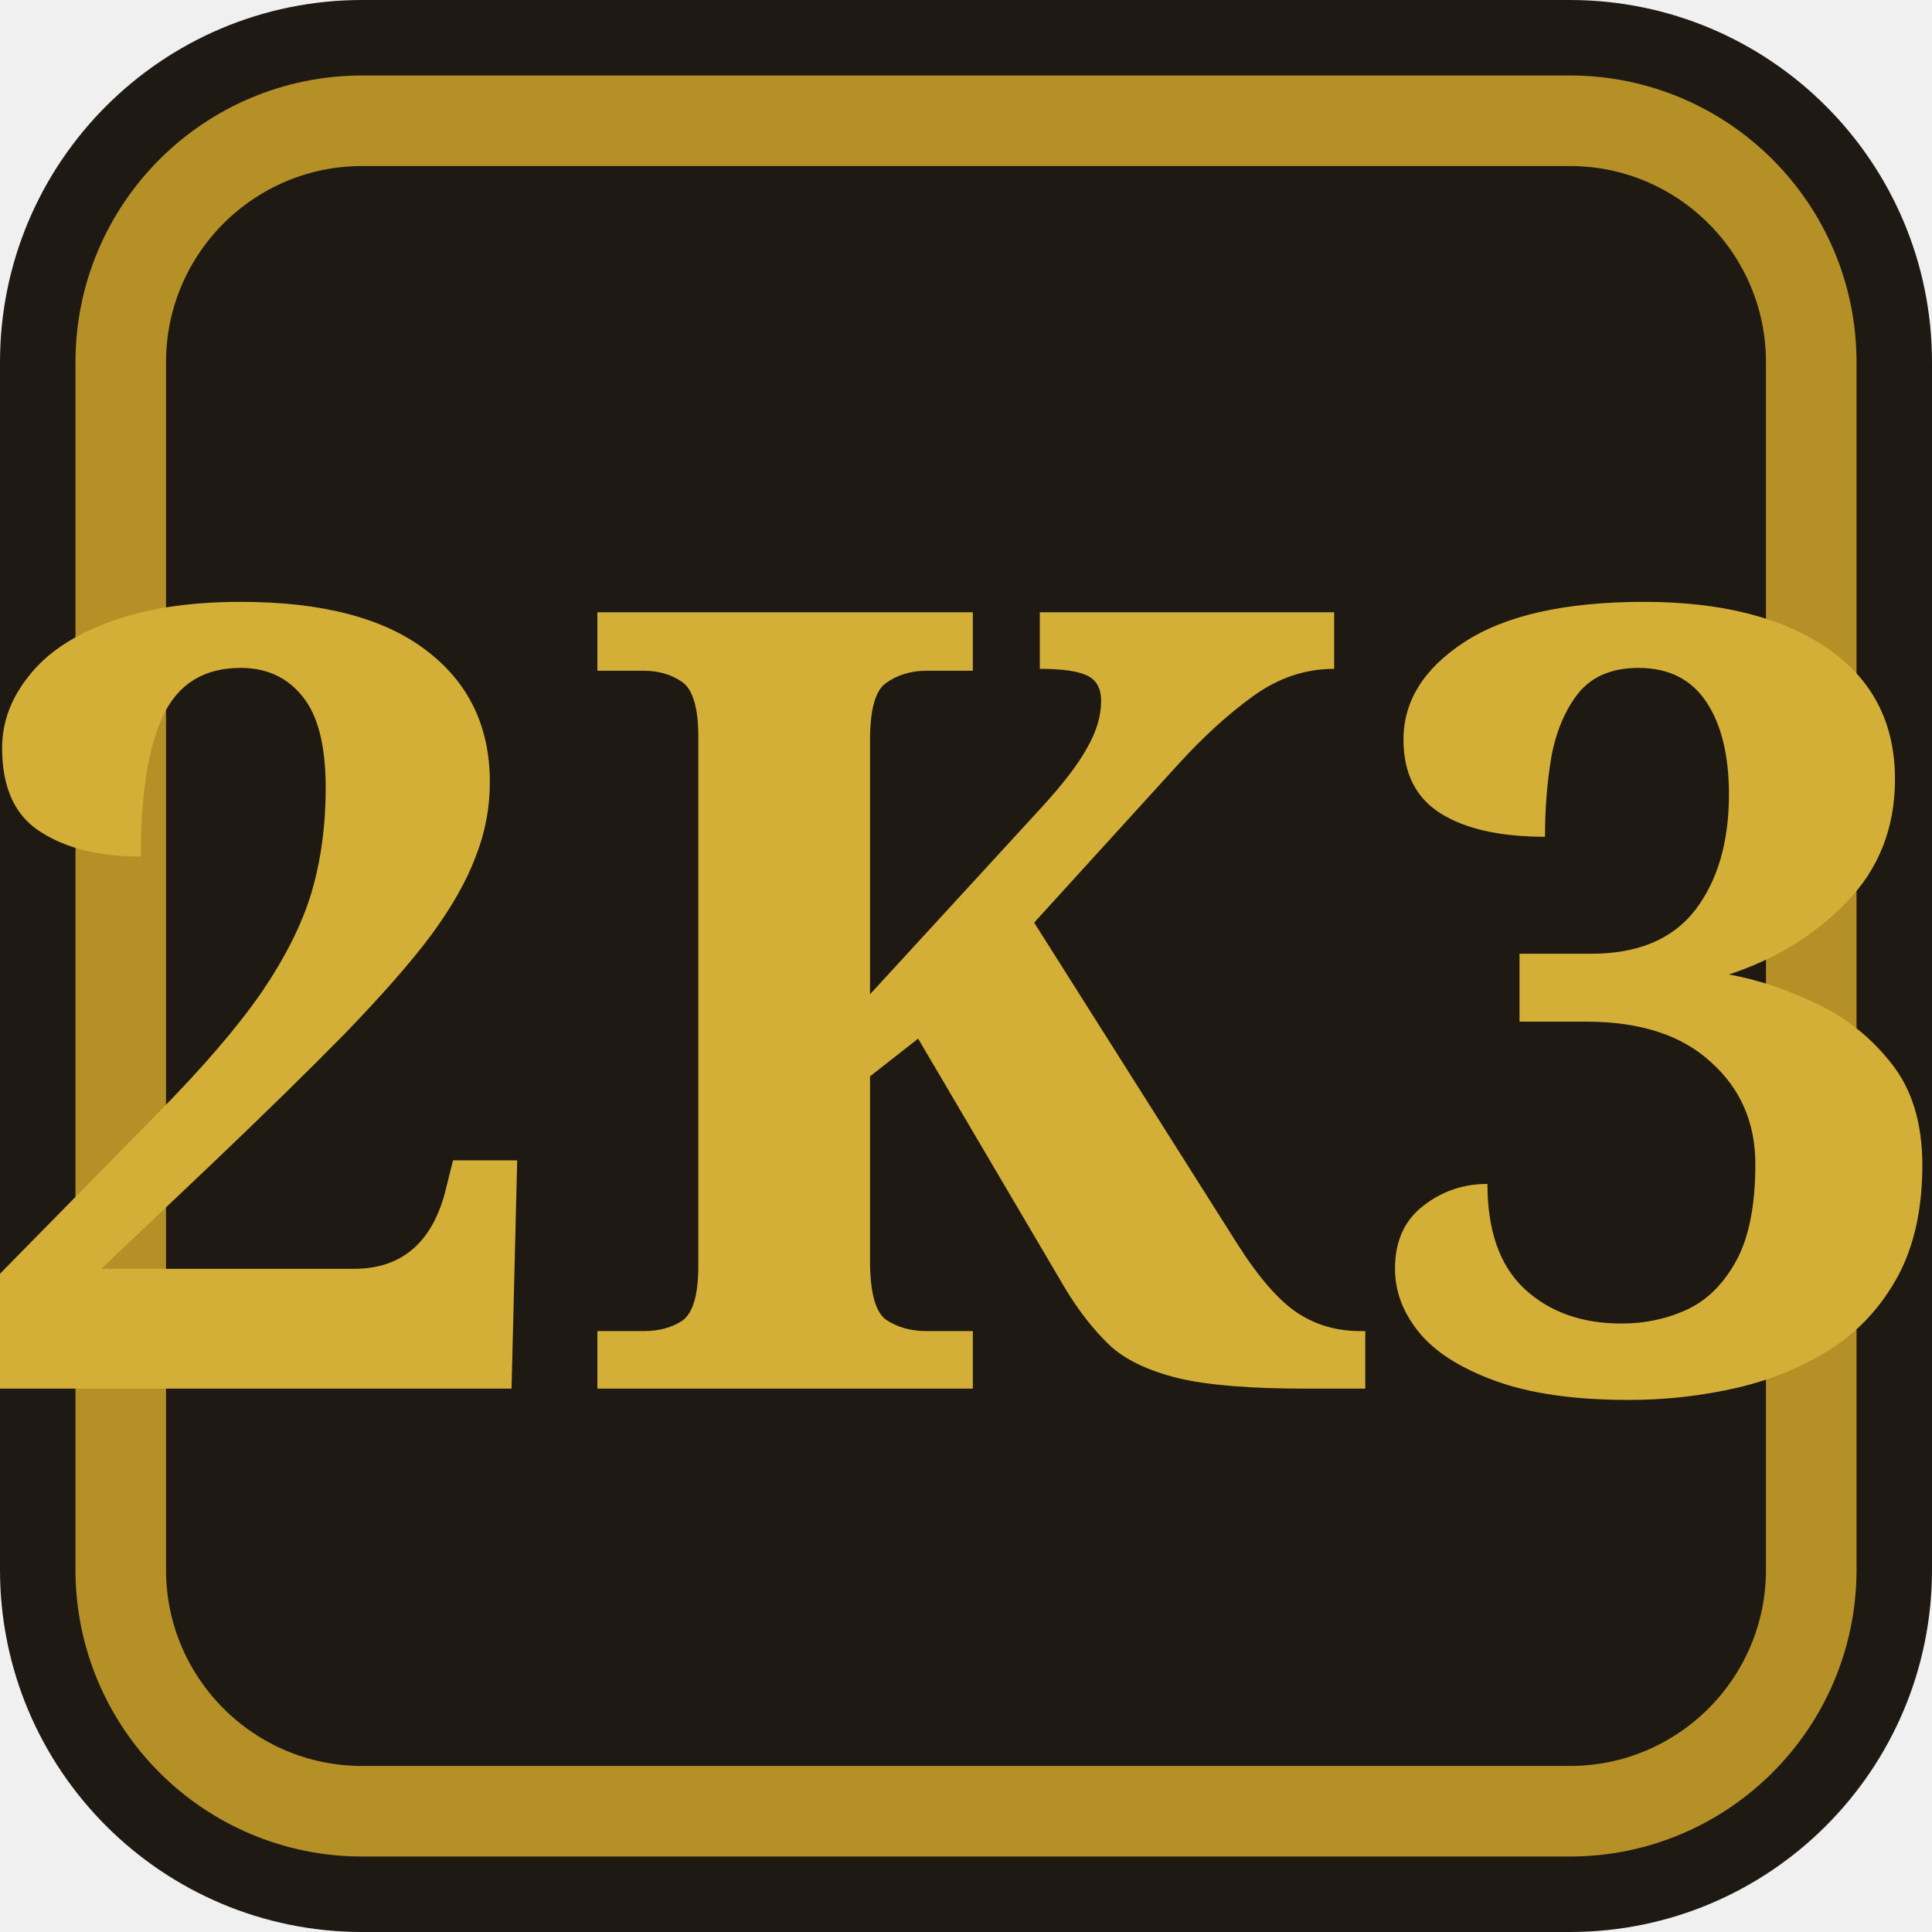
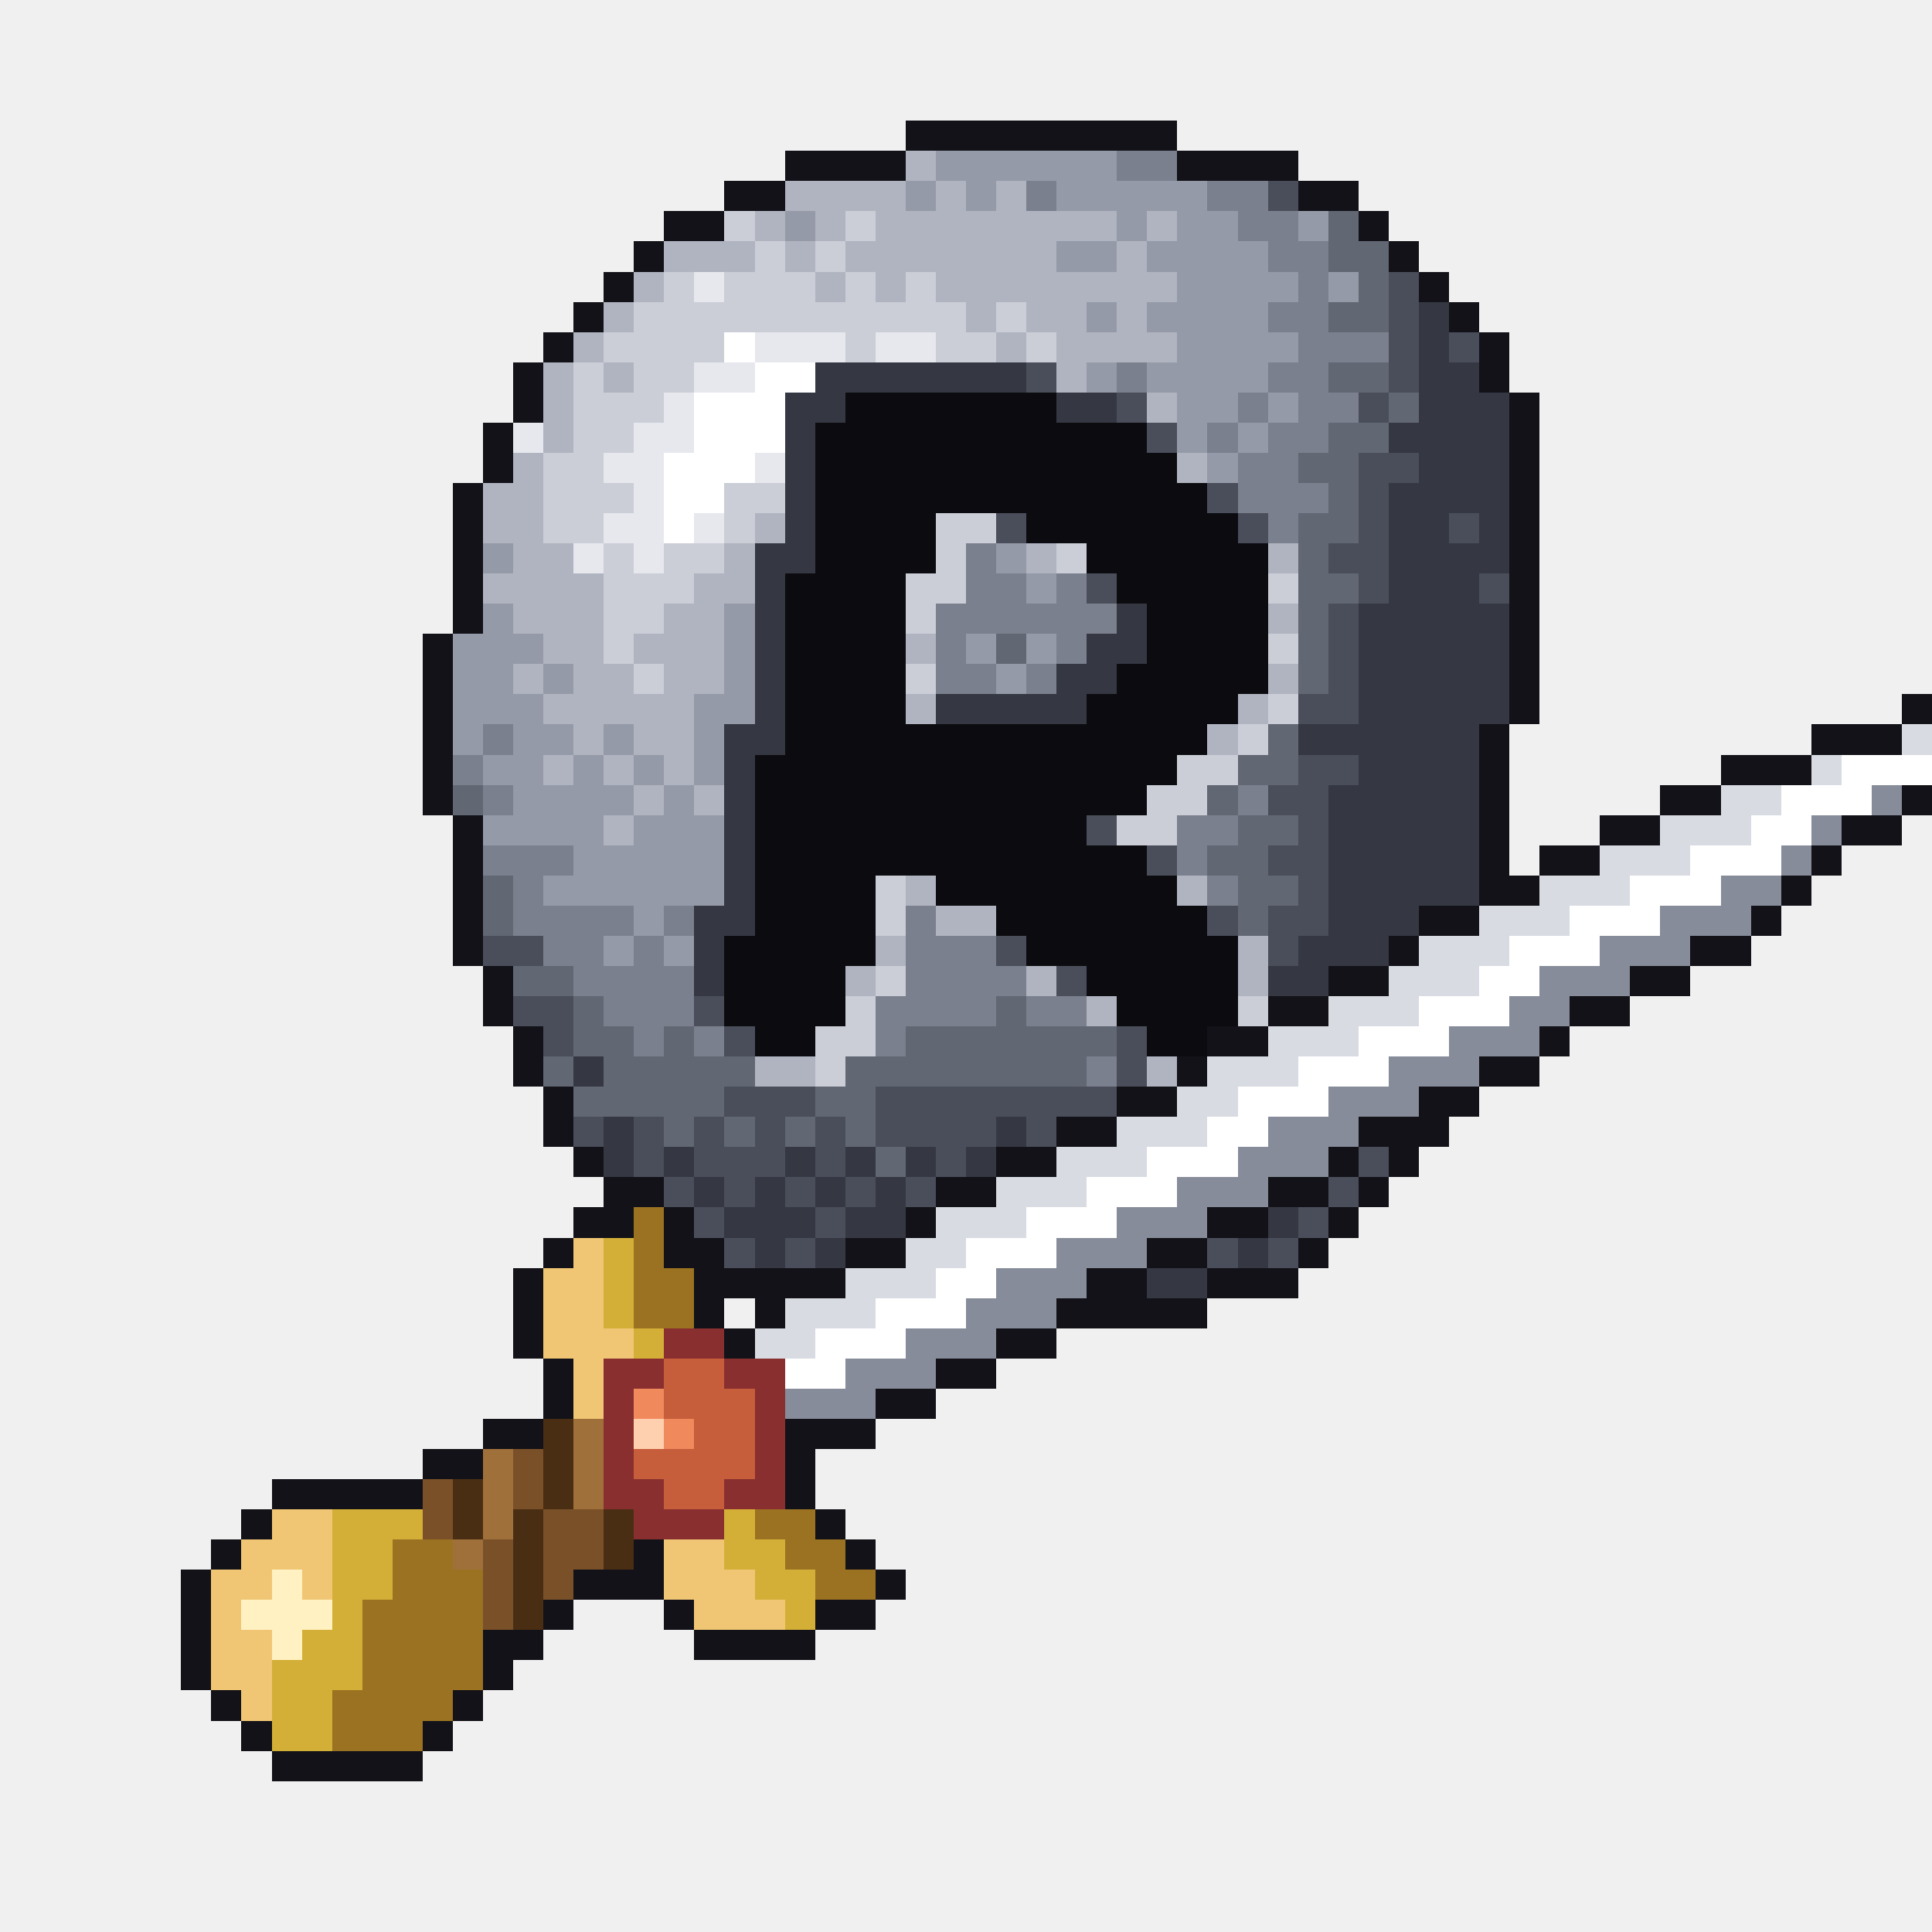
- <svg xmlns="http://www.w3.org/2000/svg" viewBox="0 0 32 32">
-   <rect width="32" height="32" rx="6" fill="#1e1913" />
-   <rect x="2" y="2" width="28" height="28" rx="4" fill="none" stroke="#b59026" stroke-width="1.5" />
-   <text x="16" y="23" font-family="Georgia, serif" font-weight="bold" font-size="18" fill="#d4af37" text-anchor="middle">2K3</text>
+ <svg xmlns="http://www.w3.org/2000/svg" version="1.1" width="64" height="64" shape-rendering="crispEdges">
+   <rect x="30" y="4" width="9" height="1" fill="#121218" />
+   <rect x="26" y="5" width="4" height="1" fill="#121218" />
+   <rect x="30" y="5" width="1" height="1" fill="#B0B4C0" />
+   <rect x="31" y="5" width="6" height="1" fill="#959AA8" />
+   <rect x="37" y="5" width="2" height="1" fill="#7B808E" />
+   <rect x="39" y="5" width="4" height="1" fill="#121218" />
+   <rect x="24" y="6" width="2" height="1" fill="#121218" />
+   <rect x="26" y="6" width="4" height="1" fill="#B0B4C0" />
+   <rect x="30" y="6" width="1" height="1" fill="#959AA8" />
+   <rect x="31" y="6" width="1" height="4" fill="#B0B4C0" />
+   <rect x="32" y="6" width="1" height="1" fill="#959AA8" />
+   <rect x="33" y="6" width="1" height="4" fill="#B0B4C0" />
+   <rect x="34" y="6" width="1" height="1" fill="#7B808E" />
+   <rect x="35" y="6" width="5" height="1" fill="#959AA8" />
+   <rect x="40" y="6" width="2" height="1" fill="#7B808E" />
+   <rect x="42" y="6" width="1" height="1" fill="#4A4E5B" />
+   <rect x="43" y="6" width="2" height="1" fill="#121218" />
+   <rect x="22" y="7" width="2" height="1" fill="#121218" />
+   <rect x="24" y="7" width="1" height="1" fill="#CBCED7" />
+   <rect x="25" y="7" width="1" height="1" fill="#B0B4C0" />
+   <rect x="26" y="7" width="1" height="1" fill="#959AA8" />
+   <rect x="27" y="7" width="1" height="1" fill="#B0B4C0" />
+   <rect x="28" y="7" width="1" height="1" fill="#CBCED7" />
+   <rect x="29" y="7" width="2" height="2" fill="#B0B4C0" />
+   <rect x="32" y="7" width="1" height="4" fill="#B0B4C0" />
+   <rect x="34" y="7" width="3" height="1" fill="#B0B4C0" />
+   <rect x="37" y="7" width="1" height="1" fill="#959AA8" />
+   <rect x="38" y="7" width="1" height="1" fill="#B0B4C0" />
+   <rect x="39" y="7" width="2" height="7" fill="#959AA8" />
+   <rect x="41" y="7" width="2" height="1" fill="#7B808E" />
+   <rect x="43" y="7" width="1" height="1" fill="#959AA8" />
+   <rect x="44" y="7" width="1" height="2" fill="#626774" />
+   <rect x="45" y="7" width="1" height="1" fill="#121218" />
+   <rect x="21" y="8" width="1" height="1" fill="#121218" />
+   <rect x="22" y="8" width="3" height="1" fill="#B0B4C0" />
+   <rect x="25" y="8" width="1" height="3" fill="#CBCED7" />
+   <rect x="26" y="8" width="1" height="1" fill="#B0B4C0" />
+   <rect x="27" y="8" width="1" height="1" fill="#CBCED7" />
+   <rect x="28" y="8" width="1" height="1" fill="#B0B4C0" />
+   <rect x="34" y="8" width="1" height="3" fill="#B0B4C0" />
+   <rect x="35" y="8" width="2" height="1" fill="#959AA8" />
+   <rect x="37" y="8" width="1" height="4" fill="#B0B4C0" />
+   <rect x="38" y="8" width="1" height="1" fill="#959AA8" />
+   <rect x="41" y="8" width="1" height="5" fill="#959AA8" />
+   <rect x="42" y="8" width="2" height="1" fill="#7B808E" />
+   <rect x="45" y="8" width="1" height="3" fill="#626774" />
+   <rect x="46" y="8" width="1" height="1" fill="#121218" />
+   <rect x="20" y="9" width="1" height="1" fill="#121218" />
+   <rect x="21" y="9" width="1" height="1" fill="#B0B4C0" />
+   <rect x="22" y="9" width="1" height="4" fill="#CBCED7" />
+   <rect x="23" y="9" width="1" height="1" fill="#E6E8EE" />
+   <rect x="24" y="9" width="1" height="2" fill="#CBCED7" />
+   <rect x="26" y="9" width="1" height="2" fill="#CBCED7" />
+   <rect x="27" y="9" width="1" height="1" fill="#B0B4C0" />
+   <rect x="28" y="9" width="1" height="3" fill="#CBCED7" />
+   <rect x="29" y="9" width="1" height="1" fill="#B0B4C0" />
+   <rect x="30" y="9" width="1" height="2" fill="#CBCED7" />
+   <rect x="35" y="9" width="2" height="1" fill="#B0B4C0" />
+   <rect x="38" y="9" width="1" height="1" fill="#B0B4C0" />
+   <rect x="42" y="9" width="1" height="1" fill="#959AA8" />
+   <rect x="43" y="9" width="1" height="6" fill="#7B808E" />
+   <rect x="44" y="9" width="1" height="1" fill="#959AA8" />
+   <rect x="46" y="9" width="1" height="4" fill="#4A4E5B" />
+   <rect x="47" y="9" width="1" height="1" fill="#121218" />
+   <rect x="19" y="10" width="1" height="1" fill="#121218" />
+   <rect x="20" y="10" width="1" height="1" fill="#B0B4C0" />
+   <rect x="21" y="10" width="1" height="4" fill="#CBCED7" />
+   <rect x="23" y="10" width="1" height="2" fill="#CBCED7" />
+   <rect x="27" y="10" width="1" height="1" fill="#CBCED7" />
+   <rect x="29" y="10" width="1" height="1" fill="#CBCED7" />
+   <rect x="31" y="10" width="1" height="2" fill="#CBCED7" />
+   <rect x="33" y="10" width="1" height="1" fill="#CBCED7" />
+   <rect x="35" y="10" width="1" height="3" fill="#B0B4C0" />
+   <rect x="36" y="10" width="1" height="1" fill="#959AA8" />
+   <rect x="38" y="10" width="1" height="1" fill="#959AA8" />
+   <rect x="42" y="10" width="1" height="1" fill="#7B808E" />
+   <rect x="44" y="10" width="1" height="1" fill="#626774" />
+   <rect x="47" y="10" width="1" height="20" fill="#353843" />
+   <rect x="48" y="10" width="1" height="1" fill="#121218" />
+   <rect x="18" y="11" width="1" height="1" fill="#121218" />
+   <rect x="19" y="11" width="1" height="1" fill="#B0B4C0" />
+   <rect x="20" y="11" width="1" height="1" fill="#CBCED7" />
+   <rect x="24" y="11" width="1" height="1" fill="#FFFFFF" />
+   <rect x="25" y="11" width="3" height="1" fill="#E6E8EE" />
+   <rect x="29" y="11" width="2" height="1" fill="#E6E8EE" />
+   <rect x="32" y="11" width="1" height="1" fill="#CBCED7" />
+   <rect x="33" y="11" width="1" height="1" fill="#B0B4C0" />
+   <rect x="34" y="11" width="1" height="1" fill="#CBCED7" />
+   <rect x="36" y="11" width="1" height="1" fill="#B0B4C0" />
+   <rect x="38" y="11" width="1" height="1" fill="#B0B4C0" />
+   <rect x="42" y="11" width="1" height="1" fill="#959AA8" />
+   <rect x="44" y="11" width="2" height="1" fill="#7B808E" />
+   <rect x="48" y="11" width="1" height="1" fill="#4A4E5B" />
+   <rect x="49" y="11" width="1" height="2" fill="#121218" />
+   <rect x="17" y="12" width="1" height="2" fill="#121218" />
+   <rect x="18" y="12" width="1" height="3" fill="#B0B4C0" />
+   <rect x="19" y="12" width="1" height="6" fill="#CBCED7" />
+   <rect x="20" y="12" width="1" height="1" fill="#B0B4C0" />
+   <rect x="23" y="12" width="2" height="1" fill="#E6E8EE" />
+   <rect x="25" y="12" width="2" height="1" fill="#FFFFFF" />
+   <rect x="27" y="12" width="7" height="1" fill="#353843" />
+   <rect x="34" y="12" width="1" height="1" fill="#4A4E5B" />
+   <rect x="36" y="12" width="1" height="1" fill="#959AA8" />
+   <rect x="37" y="12" width="1" height="1" fill="#7B808E" />
+   <rect x="38" y="12" width="1" height="1" fill="#959AA8" />
+   <rect x="42" y="12" width="1" height="1" fill="#7B808E" />
+   <rect x="44" y="12" width="2" height="1" fill="#626774" />
+   <rect x="48" y="12" width="1" height="5" fill="#353843" />
+   <rect x="20" y="13" width="1" height="2" fill="#CBCED7" />
+   <rect x="22" y="13" width="1" height="2" fill="#E6E8EE" />
+   <rect x="23" y="13" width="3" height="2" fill="#FFFFFF" />
+   <rect x="26" y="13" width="2" height="1" fill="#353843" />
+   <rect x="28" y="13" width="7" height="4" fill="#0C0C10" />
+   <rect x="35" y="13" width="2" height="1" fill="#353843" />
+   <rect x="37" y="13" width="1" height="1" fill="#4A4E5B" />
+   <rect x="38" y="13" width="1" height="1" fill="#B0B4C0" />
+   <rect x="41" y="13" width="1" height="1" fill="#7B808E" />
+   <rect x="42" y="13" width="1" height="1" fill="#959AA8" />
+   <rect x="44" y="13" width="1" height="1" fill="#7B808E" />
+   <rect x="45" y="13" width="1" height="1" fill="#4A4E5B" />
+   <rect x="46" y="13" width="1" height="1" fill="#626774" />
+   <rect x="49" y="13" width="1" height="6" fill="#353843" />
+   <rect x="50" y="13" width="1" height="11" fill="#121218" />
+   <rect x="16" y="14" width="1" height="2" fill="#121218" />
+   <rect x="17" y="14" width="1" height="1" fill="#E6E8EE" />
+   <rect x="21" y="14" width="1" height="5" fill="#E6E8EE" />
+   <rect x="26" y="14" width="1" height="5" fill="#353843" />
+   <rect x="27" y="14" width="1" height="20" fill="#0C0C10" />
+   <rect x="35" y="14" width="3" height="4" fill="#0C0C10" />
+   <rect x="38" y="14" width="1" height="1" fill="#4A4E5B" />
+   <rect x="39" y="14" width="1" height="1" fill="#959AA8" />
+   <rect x="40" y="14" width="1" height="1" fill="#7B808E" />
+   <rect x="41" y="14" width="1" height="1" fill="#959AA8" />
+   <rect x="42" y="14" width="1" height="4" fill="#7B808E" />
+   <rect x="44" y="14" width="2" height="1" fill="#626774" />
+   <rect x="46" y="14" width="1" height="1" fill="#353843" />
+   <rect x="17" y="15" width="1" height="6" fill="#B0B4C0" />
+   <rect x="18" y="15" width="1" height="3" fill="#CBCED7" />
+   <rect x="20" y="15" width="1" height="1" fill="#E6E8EE" />
+   <rect x="22" y="15" width="3" height="1" fill="#FFFFFF" />
+   <rect x="25" y="15" width="1" height="1" fill="#E6E8EE" />
+   <rect x="38" y="15" width="1" height="11" fill="#0C0C10" />
+   <rect x="39" y="15" width="1" height="1" fill="#B0B4C0" />
+   <rect x="40" y="15" width="1" height="1" fill="#959AA8" />
+   <rect x="41" y="15" width="1" height="2" fill="#7B808E" />
+   <rect x="43" y="15" width="2" height="1" fill="#626774" />
+   <rect x="45" y="15" width="2" height="1" fill="#4A4E5B" />
+   <rect x="15" y="16" width="1" height="5" fill="#121218" />
+   <rect x="16" y="16" width="1" height="2" fill="#B0B4C0" />
+   <rect x="20" y="16" width="1" height="1" fill="#CBCED7" />
+   <rect x="22" y="16" width="2" height="1" fill="#FFFFFF" />
+   <rect x="24" y="16" width="2" height="1" fill="#CBCED7" />
+   <rect x="39" y="16" width="1" height="9" fill="#0C0C10" />
+   <rect x="40" y="16" width="1" height="1" fill="#4A4E5B" />
+   <rect x="43" y="16" width="1" height="1" fill="#7B808E" />
+   <rect x="44" y="16" width="1" height="2" fill="#626774" />
+   <rect x="45" y="16" width="1" height="4" fill="#4A4E5B" />
+   <rect x="46" y="16" width="1" height="15" fill="#353843" />
+   <rect x="20" y="17" width="1" height="1" fill="#E6E8EE" />
+   <rect x="22" y="17" width="1" height="1" fill="#FFFFFF" />
+   <rect x="23" y="17" width="1" height="1" fill="#E6E8EE" />
+   <rect x="24" y="17" width="1" height="1" fill="#CBCED7" />
+   <rect x="25" y="17" width="1" height="1" fill="#B0B4C0" />
+   <rect x="28" y="17" width="3" height="2" fill="#0C0C10" />
+   <rect x="31" y="17" width="2" height="1" fill="#CBCED7" />
+   <rect x="33" y="17" width="1" height="1" fill="#4A4E5B" />
+   <rect x="34" y="17" width="1" height="1" fill="#0C0C10" />
+   <rect x="40" y="17" width="1" height="7" fill="#0C0C10" />
+   <rect x="41" y="17" width="1" height="1" fill="#4A4E5B" />
+   <rect x="43" y="17" width="1" height="6" fill="#626774" />
+   <rect x="48" y="17" width="1" height="1" fill="#4A4E5B" />
+   <rect x="16" y="18" width="1" height="1" fill="#959AA8" />
+   <rect x="18" y="18" width="1" height="4" fill="#B0B4C0" />
+   <rect x="19" y="18" width="1" height="1" fill="#E6E8EE" />
+   <rect x="20" y="18" width="1" height="4" fill="#CBCED7" />
+   <rect x="22" y="18" width="2" height="1" fill="#CBCED7" />
+   <rect x="24" y="18" width="1" height="2" fill="#B0B4C0" />
+   <rect x="25" y="18" width="1" height="7" fill="#353843" />
+   <rect x="31" y="18" width="1" height="2" fill="#CBCED7" />
+   <rect x="32" y="18" width="1" height="3" fill="#7B808E" />
+   <rect x="33" y="18" width="1" height="1" fill="#959AA8" />
+   <rect x="34" y="18" width="1" height="1" fill="#B0B4C0" />
+   <rect x="35" y="18" width="1" height="1" fill="#CBCED7" />
+   <rect x="36" y="18" width="2" height="1" fill="#0C0C10" />
+   <rect x="41" y="18" width="1" height="5" fill="#0C0C10" />
+   <rect x="42" y="18" width="1" height="1" fill="#B0B4C0" />
+   <rect x="44" y="18" width="1" height="1" fill="#4A4E5B" />
+   <rect x="48" y="18" width="1" height="12" fill="#353843" />
+   <rect x="16" y="19" width="1" height="1" fill="#B0B4C0" />
+   <rect x="19" y="19" width="1" height="6" fill="#B0B4C0" />
+   <rect x="21" y="19" width="2" height="1" fill="#CBCED7" />
+   <rect x="23" y="19" width="1" height="4" fill="#B0B4C0" />
+   <rect x="26" y="19" width="1" height="16" fill="#0C0C10" />
+   <rect x="28" y="19" width="2" height="10" fill="#0C0C10" />
+   <rect x="30" y="19" width="1" height="2" fill="#CBCED7" />
+   <rect x="33" y="19" width="1" height="2" fill="#7B808E" />
+   <rect x="34" y="19" width="1" height="1" fill="#959AA8" />
+   <rect x="35" y="19" width="1" height="3" fill="#7B808E" />
+   <rect x="36" y="19" width="1" height="1" fill="#4A4E5B" />
+   <rect x="37" y="19" width="1" height="1" fill="#0C0C10" />
+   <rect x="42" y="19" width="1" height="1" fill="#CBCED7" />
+   <rect x="44" y="19" width="1" height="1" fill="#626774" />
+   <rect x="49" y="19" width="1" height="1" fill="#4A4E5B" />
+   <rect x="16" y="20" width="1" height="4" fill="#959AA8" />
+   <rect x="21" y="20" width="1" height="1" fill="#CBCED7" />
+   <rect x="22" y="20" width="1" height="6" fill="#B0B4C0" />
+   <rect x="24" y="20" width="1" height="4" fill="#959AA8" />
+   <rect x="31" y="20" width="1" height="3" fill="#7B808E" />
+   <rect x="34" y="20" width="1" height="1" fill="#7B808E" />
+   <rect x="36" y="20" width="1" height="1" fill="#7B808E" />
+   <rect x="37" y="20" width="1" height="2" fill="#353843" />
+   <rect x="42" y="20" width="1" height="1" fill="#B0B4C0" />
+   <rect x="44" y="20" width="1" height="4" fill="#4A4E5B" />
+   <rect x="45" y="20" width="1" height="12" fill="#353843" />
+   <rect x="49" y="20" width="1" height="4" fill="#353843" />
+   <rect x="14" y="21" width="1" height="6" fill="#121218" />
+   <rect x="15" y="21" width="1" height="4" fill="#959AA8" />
+   <rect x="17" y="21" width="1" height="1" fill="#959AA8" />
+   <rect x="21" y="21" width="1" height="1" fill="#B0B4C0" />
+   <rect x="30" y="21" width="1" height="1" fill="#B0B4C0" />
+   <rect x="32" y="21" width="1" height="1" fill="#959AA8" />
+   <rect x="33" y="21" width="1" height="1" fill="#626774" />
+   <rect x="34" y="21" width="1" height="1" fill="#959AA8" />
+   <rect x="36" y="21" width="1" height="2" fill="#353843" />
+   <rect x="42" y="21" width="1" height="1" fill="#CBCED7" />
+   <rect x="17" y="22" width="1" height="1" fill="#B0B4C0" />
+   <rect x="18" y="22" width="1" height="1" fill="#959AA8" />
+   <rect x="20" y="22" width="1" height="2" fill="#B0B4C0" />
+   <rect x="21" y="22" width="1" height="1" fill="#CBCED7" />
+   <rect x="30" y="22" width="1" height="1" fill="#CBCED7" />
+   <rect x="32" y="22" width="1" height="1" fill="#7B808E" />
+   <rect x="33" y="22" width="1" height="1" fill="#959AA8" />
+   <rect x="34" y="22" width="1" height="1" fill="#7B808E" />
+   <rect x="35" y="22" width="1" height="2" fill="#353843" />
+   <rect x="37" y="22" width="1" height="5" fill="#0C0C10" />
+   <rect x="42" y="22" width="1" height="1" fill="#B0B4C0" />
+   <rect x="17" y="23" width="1" height="5" fill="#959AA8" />
+   <rect x="18" y="23" width="1" height="1" fill="#B0B4C0" />
+   <rect x="21" y="23" width="1" height="2" fill="#B0B4C0" />
+   <rect x="23" y="23" width="1" height="3" fill="#959AA8" />
+   <rect x="30" y="23" width="1" height="1" fill="#B0B4C0" />
+   <rect x="31" y="23" width="4" height="1" fill="#353843" />
+   <rect x="36" y="23" width="1" height="4" fill="#0C0C10" />
+   <rect x="41" y="23" width="1" height="1" fill="#B0B4C0" />
+   <rect x="42" y="23" width="1" height="1" fill="#CBCED7" />
+   <rect x="43" y="23" width="1" height="1" fill="#4A4E5B" />
+   <rect x="63" y="23" width="1" height="1" fill="#121218" />
+   <rect x="16" y="24" width="1" height="1" fill="#7B808E" />
+   <rect x="18" y="24" width="1" height="1" fill="#959AA8" />
+   <rect x="20" y="24" width="1" height="1" fill="#959AA8" />
+   <rect x="24" y="24" width="1" height="7" fill="#353843" />
+   <rect x="30" y="24" width="6" height="5" fill="#0C0C10" />
+   <rect x="40" y="24" width="1" height="1" fill="#B0B4C0" />
+   <rect x="41" y="24" width="1" height="1" fill="#CBCED7" />
+   <rect x="42" y="24" width="1" height="2" fill="#626774" />
+   <rect x="43" y="24" width="2" height="1" fill="#353843" />
+   <rect x="49" y="24" width="1" height="6" fill="#121218" />
+   <rect x="60" y="24" width="3" height="1" fill="#121218" />
+   <rect x="63" y="24" width="1" height="1" fill="#D8DBE2" />
+   <rect x="15" y="25" width="1" height="1" fill="#7B808E" />
+   <rect x="16" y="25" width="1" height="1" fill="#959AA8" />
+   <rect x="18" y="25" width="1" height="1" fill="#B0B4C0" />
+   <rect x="19" y="25" width="1" height="5" fill="#959AA8" />
+   <rect x="20" y="25" width="1" height="1" fill="#B0B4C0" />
+   <rect x="21" y="25" width="1" height="1" fill="#959AA8" />
+   <rect x="25" y="25" width="1" height="10" fill="#0C0C10" />
+   <rect x="39" y="25" width="2" height="1" fill="#CBCED7" />
+   <rect x="41" y="25" width="1" height="1" fill="#626774" />
+   <rect x="43" y="25" width="2" height="1" fill="#4A4E5B" />
+   <rect x="57" y="25" width="3" height="1" fill="#121218" />
+   <rect x="60" y="25" width="1" height="1" fill="#D8DBE2" />
+   <rect x="61" y="25" width="3" height="1" fill="#FFFFFF" />
+   <rect x="15" y="26" width="1" height="1" fill="#626774" />
+   <rect x="16" y="26" width="1" height="1" fill="#7B808E" />
+   <rect x="18" y="26" width="1" height="2" fill="#959AA8" />
+   <rect x="20" y="26" width="1" height="1" fill="#959AA8" />
+   <rect x="21" y="26" width="1" height="1" fill="#B0B4C0" />
+   <rect x="22" y="26" width="1" height="4" fill="#959AA8" />
+   <rect x="23" y="26" width="1" height="1" fill="#B0B4C0" />
+   <rect x="38" y="26" width="2" height="1" fill="#CBCED7" />
+   <rect x="40" y="26" width="1" height="1" fill="#626774" />
+   <rect x="41" y="26" width="1" height="1" fill="#7B808E" />
+   <rect x="42" y="26" width="2" height="1" fill="#4A4E5B" />
+   <rect x="44" y="26" width="1" height="6" fill="#353843" />
+   <rect x="55" y="26" width="2" height="1" fill="#121218" />
+   <rect x="57" y="26" width="2" height="1" fill="#D8DBE2" />
+   <rect x="59" y="26" width="3" height="1" fill="#FFFFFF" />
+   <rect x="62" y="26" width="1" height="1" fill="#878C9A" />
+   <rect x="63" y="26" width="1" height="1" fill="#121218" />
+   <rect x="15" y="27" width="1" height="5" fill="#121218" />
+   <rect x="16" y="27" width="1" height="1" fill="#959AA8" />
+   <rect x="20" y="27" width="1" height="1" fill="#B0B4C0" />
+   <rect x="21" y="27" width="1" height="4" fill="#959AA8" />
+   <rect x="23" y="27" width="1" height="3" fill="#959AA8" />
+   <rect x="36" y="27" width="1" height="1" fill="#4A4E5B" />
+   <rect x="37" y="27" width="2" height="1" fill="#CBCED7" />
+   <rect x="39" y="27" width="2" height="1" fill="#7B808E" />
+   <rect x="41" y="27" width="2" height="1" fill="#626774" />
+   <rect x="43" y="27" width="1" height="4" fill="#4A4E5B" />
+   <rect x="53" y="27" width="2" height="1" fill="#121218" />
+   <rect x="55" y="27" width="3" height="1" fill="#D8DBE2" />
+   <rect x="58" y="27" width="2" height="1" fill="#FFFFFF" />
+   <rect x="60" y="27" width="1" height="1" fill="#878C9A" />
+   <rect x="61" y="27" width="2" height="1" fill="#121218" />
+   <rect x="16" y="28" width="3" height="1" fill="#7B808E" />
+   <rect x="20" y="28" width="1" height="2" fill="#959AA8" />
+   <rect x="36" y="28" width="2" height="5" fill="#0C0C10" />
+   <rect x="38" y="28" width="1" height="1" fill="#4A4E5B" />
+   <rect x="39" y="28" width="1" height="1" fill="#7B808E" />
+   <rect x="40" y="28" width="2" height="1" fill="#626774" />
+   <rect x="42" y="28" width="1" height="1" fill="#4A4E5B" />
+   <rect x="51" y="28" width="2" height="1" fill="#121218" />
+   <rect x="53" y="28" width="3" height="1" fill="#D8DBE2" />
+   <rect x="56" y="28" width="3" height="1" fill="#FFFFFF" />
+   <rect x="59" y="28" width="1" height="1" fill="#878C9A" />
+   <rect x="60" y="28" width="1" height="1" fill="#121218" />
+   <rect x="16" y="29" width="1" height="2" fill="#626774" />
+   <rect x="17" y="29" width="1" height="2" fill="#7B808E" />
+   <rect x="18" y="29" width="1" height="1" fill="#959AA8" />
+   <rect x="28" y="29" width="1" height="3" fill="#0C0C10" />
+   <rect x="29" y="29" width="1" height="2" fill="#CBCED7" />
+   <rect x="30" y="29" width="1" height="1" fill="#B0B4C0" />
+   <rect x="31" y="29" width="5" height="1" fill="#0C0C10" />
+   <rect x="38" y="29" width="1" height="6" fill="#0C0C10" />
+   <rect x="39" y="29" width="1" height="1" fill="#B0B4C0" />
+   <rect x="40" y="29" width="1" height="1" fill="#7B808E" />
+   <rect x="41" y="29" width="2" height="1" fill="#626774" />
+   <rect x="50" y="29" width="1" height="1" fill="#121218" />
+   <rect x="51" y="29" width="3" height="1" fill="#D8DBE2" />
+   <rect x="54" y="29" width="3" height="1" fill="#FFFFFF" />
+   <rect x="57" y="29" width="2" height="1" fill="#878C9A" />
+   <rect x="59" y="29" width="1" height="1" fill="#121218" />
+   <rect x="18" y="30" width="3" height="1" fill="#7B808E" />
+   <rect x="22" y="30" width="1" height="1" fill="#7B808E" />
+   <rect x="23" y="30" width="1" height="3" fill="#353843" />
+   <rect x="30" y="30" width="1" height="4" fill="#7B808E" />
+   <rect x="31" y="30" width="2" height="1" fill="#B0B4C0" />
+   <rect x="33" y="30" width="3" height="1" fill="#0C0C10" />
+   <rect x="39" y="30" width="1" height="5" fill="#0C0C10" />
+   <rect x="40" y="30" width="1" height="1" fill="#4A4E5B" />
+   <rect x="41" y="30" width="1" height="1" fill="#626774" />
+   <rect x="42" y="30" width="1" height="2" fill="#4A4E5B" />
+   <rect x="47" y="30" width="2" height="1" fill="#121218" />
+   <rect x="49" y="30" width="3" height="1" fill="#D8DBE2" />
+   <rect x="52" y="30" width="3" height="1" fill="#FFFFFF" />
+   <rect x="55" y="30" width="3" height="1" fill="#878C9A" />
+   <rect x="58" y="30" width="1" height="1" fill="#121218" />
+   <rect x="16" y="31" width="2" height="1" fill="#4A4E5B" />
+   <rect x="18" y="31" width="2" height="1" fill="#7B808E" />
+   <rect x="20" y="31" width="1" height="1" fill="#959AA8" />
+   <rect x="21" y="31" width="1" height="4" fill="#7B808E" />
+   <rect x="22" y="31" width="1" height="1" fill="#959AA8" />
+   <rect x="24" y="31" width="1" height="3" fill="#0C0C10" />
+   <rect x="29" y="31" width="1" height="1" fill="#B0B4C0" />
+   <rect x="31" y="31" width="2" height="3" fill="#7B808E" />
+   <rect x="33" y="31" width="1" height="1" fill="#4A4E5B" />
+   <rect x="34" y="31" width="2" height="1" fill="#0C0C10" />
+   <rect x="40" y="31" width="1" height="3" fill="#0C0C10" />
+   <rect x="41" y="31" width="1" height="2" fill="#B0B4C0" />
+   <rect x="43" y="31" width="1" height="2" fill="#353843" />
+   <rect x="46" y="31" width="1" height="1" fill="#121218" />
+   <rect x="47" y="31" width="3" height="1" fill="#D8DBE2" />
+   <rect x="50" y="31" width="3" height="1" fill="#FFFFFF" />
+   <rect x="53" y="31" width="3" height="1" fill="#878C9A" />
+   <rect x="56" y="31" width="2" height="1" fill="#121218" />
+   <rect x="16" y="32" width="1" height="2" fill="#121218" />
+   <rect x="17" y="32" width="2" height="1" fill="#626774" />
+   <rect x="19" y="32" width="2" height="1" fill="#7B808E" />
+   <rect x="22" y="32" width="1" height="2" fill="#7B808E" />
+   <rect x="28" y="32" width="1" height="1" fill="#B0B4C0" />
+   <rect x="29" y="32" width="1" height="1" fill="#CBCED7" />
+   <rect x="33" y="32" width="1" height="1" fill="#7B808E" />
+   <rect x="34" y="32" width="1" height="1" fill="#B0B4C0" />
+   <rect x="35" y="32" width="1" height="1" fill="#4A4E5B" />
+   <rect x="42" y="32" width="1" height="1" fill="#353843" />
+   <rect x="44" y="32" width="2" height="1" fill="#121218" />
+   <rect x="46" y="32" width="3" height="1" fill="#D8DBE2" />
+   <rect x="49" y="32" width="2" height="1" fill="#FFFFFF" />
+   <rect x="51" y="32" width="3" height="1" fill="#878C9A" />
+   <rect x="54" y="32" width="2" height="1" fill="#121218" />
+   <rect x="17" y="33" width="2" height="1" fill="#4A4E5B" />
+   <rect x="19" y="33" width="1" height="2" fill="#626774" />
+   <rect x="20" y="33" width="1" height="1" fill="#7B808E" />
+   <rect x="23" y="33" width="1" height="1" fill="#4A4E5B" />
+   <rect x="28" y="33" width="1" height="2" fill="#CBCED7" />
+   <rect x="29" y="33" width="1" height="2" fill="#7B808E" />
+   <rect x="33" y="33" width="1" height="3" fill="#626774" />
+   <rect x="34" y="33" width="2" height="1" fill="#7B808E" />
+   <rect x="36" y="33" width="1" height="1" fill="#B0B4C0" />
+   <rect x="37" y="33" width="1" height="1" fill="#0C0C10" />
+   <rect x="41" y="33" width="1" height="1" fill="#CBCED7" />
+   <rect x="42" y="33" width="2" height="1" fill="#121218" />
+   <rect x="44" y="33" width="3" height="1" fill="#D8DBE2" />
+   <rect x="47" y="33" width="3" height="1" fill="#FFFFFF" />
+   <rect x="50" y="33" width="2" height="1" fill="#878C9A" />
+   <rect x="52" y="33" width="2" height="1" fill="#121218" />
+   <rect x="17" y="34" width="1" height="2" fill="#121218" />
+   <rect x="18" y="34" width="1" height="1" fill="#4A4E5B" />
+   <rect x="20" y="34" width="1" height="3" fill="#626774" />
+   <rect x="22" y="34" width="1" height="4" fill="#626774" />
+   <rect x="23" y="34" width="1" height="1" fill="#7B808E" />
+   <rect x="24" y="34" width="1" height="1" fill="#4A4E5B" />
+   <rect x="27" y="34" width="1" height="2" fill="#CBCED7" />
+   <rect x="30" y="34" width="3" height="2" fill="#626774" />
+   <rect x="34" y="34" width="3" height="1" fill="#626774" />
+   <rect x="37" y="34" width="1" height="2" fill="#4A4E5B" />
+   <rect x="40" y="34" width="2" height="1" fill="#121218" />
+   <rect x="42" y="34" width="3" height="1" fill="#D8DBE2" />
+   <rect x="45" y="34" width="3" height="1" fill="#FFFFFF" />
+   <rect x="48" y="34" width="3" height="1" fill="#878C9A" />
+   <rect x="51" y="34" width="1" height="1" fill="#121218" />
+   <rect x="18" y="35" width="1" height="1" fill="#626774" />
+   <rect x="19" y="35" width="1" height="1" fill="#353843" />
+   <rect x="21" y="35" width="1" height="2" fill="#626774" />
+   <rect x="23" y="35" width="2" height="1" fill="#626774" />
+   <rect x="25" y="35" width="2" height="1" fill="#B0B4C0" />
+   <rect x="28" y="35" width="2" height="1" fill="#626774" />
+   <rect x="34" y="35" width="2" height="1" fill="#626774" />
+   <rect x="36" y="35" width="1" height="1" fill="#7B808E" />
+   <rect x="38" y="35" width="1" height="1" fill="#B0B4C0" />
+   <rect x="39" y="35" width="1" height="1" fill="#121218" />
+   <rect x="40" y="35" width="3" height="1" fill="#D8DBE2" />
+   <rect x="43" y="35" width="3" height="1" fill="#FFFFFF" />
+   <rect x="46" y="35" width="3" height="1" fill="#878C9A" />
+   <rect x="49" y="35" width="2" height="1" fill="#121218" />
+   <rect x="18" y="36" width="1" height="2" fill="#121218" />
+   <rect x="19" y="36" width="1" height="1" fill="#626774" />
+   <rect x="23" y="36" width="1" height="1" fill="#626774" />
+   <rect x="24" y="36" width="3" height="1" fill="#4A4E5B" />
+   <rect x="27" y="36" width="2" height="1" fill="#626774" />
+   <rect x="29" y="36" width="8" height="1" fill="#4A4E5B" />
+   <rect x="37" y="36" width="2" height="1" fill="#121218" />
+   <rect x="39" y="36" width="2" height="1" fill="#D8DBE2" />
+   <rect x="41" y="36" width="3" height="1" fill="#FFFFFF" />
+   <rect x="44" y="36" width="3" height="1" fill="#878C9A" />
+   <rect x="47" y="36" width="2" height="1" fill="#121218" />
+   <rect x="19" y="37" width="1" height="1" fill="#4A4E5B" />
+   <rect x="20" y="37" width="1" height="2" fill="#353843" />
+   <rect x="21" y="37" width="1" height="2" fill="#4A4E5B" />
+   <rect x="23" y="37" width="1" height="2" fill="#4A4E5B" />
+   <rect x="24" y="37" width="1" height="1" fill="#626774" />
+   <rect x="25" y="37" width="1" height="2" fill="#4A4E5B" />
+   <rect x="26" y="37" width="1" height="1" fill="#626774" />
+   <rect x="27" y="37" width="1" height="2" fill="#4A4E5B" />
+   <rect x="28" y="37" width="1" height="1" fill="#626774" />
+   <rect x="29" y="37" width="4" height="1" fill="#4A4E5B" />
+   <rect x="33" y="37" width="1" height="1" fill="#353843" />
+   <rect x="34" y="37" width="1" height="1" fill="#4A4E5B" />
+   <rect x="35" y="37" width="2" height="1" fill="#121218" />
+   <rect x="37" y="37" width="3" height="1" fill="#D8DBE2" />
+   <rect x="40" y="37" width="2" height="1" fill="#FFFFFF" />
+   <rect x="42" y="37" width="3" height="1" fill="#878C9A" />
+   <rect x="45" y="37" width="3" height="1" fill="#121218" />
+   <rect x="19" y="38" width="1" height="1" fill="#121218" />
+   <rect x="22" y="38" width="1" height="1" fill="#353843" />
+   <rect x="24" y="38" width="1" height="2" fill="#4A4E5B" />
+   <rect x="26" y="38" width="1" height="1" fill="#353843" />
+   <rect x="28" y="38" width="1" height="1" fill="#353843" />
+   <rect x="29" y="38" width="1" height="1" fill="#626774" />
+   <rect x="30" y="38" width="1" height="1" fill="#353843" />
+   <rect x="31" y="38" width="1" height="1" fill="#4A4E5B" />
+   <rect x="32" y="38" width="1" height="1" fill="#353843" />
+   <rect x="33" y="38" width="2" height="1" fill="#121218" />
+   <rect x="35" y="38" width="3" height="1" fill="#D8DBE2" />
+   <rect x="38" y="38" width="3" height="1" fill="#FFFFFF" />
+   <rect x="41" y="38" width="3" height="1" fill="#878C9A" />
+   <rect x="44" y="38" width="1" height="1" fill="#121218" />
+   <rect x="45" y="38" width="1" height="1" fill="#4A4E5B" />
+   <rect x="46" y="38" width="1" height="1" fill="#121218" />
+   <rect x="20" y="39" width="2" height="1" fill="#121218" />
+   <rect x="22" y="39" width="1" height="1" fill="#4A4E5B" />
+   <rect x="23" y="39" width="1" height="1" fill="#353843" />
+   <rect x="25" y="39" width="1" height="3" fill="#353843" />
+   <rect x="26" y="39" width="1" height="1" fill="#4A4E5B" />
+   <rect x="27" y="39" width="1" height="1" fill="#353843" />
+   <rect x="28" y="39" width="1" height="1" fill="#4A4E5B" />
+   <rect x="29" y="39" width="1" height="2" fill="#353843" />
+   <rect x="30" y="39" width="1" height="1" fill="#4A4E5B" />
+   <rect x="31" y="39" width="2" height="1" fill="#121218" />
+   <rect x="33" y="39" width="3" height="1" fill="#D8DBE2" />
+   <rect x="36" y="39" width="3" height="1" fill="#FFFFFF" />
+   <rect x="39" y="39" width="3" height="1" fill="#878C9A" />
+   <rect x="42" y="39" width="2" height="1" fill="#121218" />
+   <rect x="44" y="39" width="1" height="1" fill="#4A4E5B" />
+   <rect x="45" y="39" width="1" height="1" fill="#121218" />
+   <rect x="19" y="40" width="2" height="1" fill="#121218" />
+   <rect x="21" y="40" width="1" height="4" fill="#9A7222" />
+   <rect x="22" y="40" width="1" height="2" fill="#121218" />
+   <rect x="23" y="40" width="1" height="1" fill="#4A4E5B" />
+   <rect x="24" y="40" width="1" height="1" fill="#353843" />
+   <rect x="26" y="40" width="1" height="1" fill="#353843" />
+   <rect x="27" y="40" width="1" height="1" fill="#4A4E5B" />
+   <rect x="28" y="40" width="1" height="1" fill="#353843" />
+   <rect x="30" y="40" width="1" height="1" fill="#121218" />
+   <rect x="31" y="40" width="3" height="1" fill="#D8DBE2" />
+   <rect x="34" y="40" width="3" height="1" fill="#FFFFFF" />
+   <rect x="37" y="40" width="3" height="1" fill="#878C9A" />
+   <rect x="40" y="40" width="2" height="1" fill="#121218" />
+   <rect x="42" y="40" width="1" height="1" fill="#353843" />
+   <rect x="43" y="40" width="1" height="1" fill="#4A4E5B" />
+   <rect x="44" y="40" width="1" height="1" fill="#121218" />
+   <rect x="18" y="41" width="1" height="1" fill="#121218" />
+   <rect x="19" y="41" width="1" height="6" fill="#F0C674" />
+   <rect x="20" y="41" width="1" height="3" fill="#D4AF37" />
+   <rect x="23" y="41" width="1" height="3" fill="#121218" />
+   <rect x="24" y="41" width="1" height="1" fill="#4A4E5B" />
+   <rect x="26" y="41" width="1" height="1" fill="#4A4E5B" />
+   <rect x="27" y="41" width="1" height="1" fill="#353843" />
+   <rect x="28" y="41" width="2" height="1" fill="#121218" />
+   <rect x="30" y="41" width="2" height="1" fill="#D8DBE2" />
+   <rect x="32" y="41" width="3" height="1" fill="#FFFFFF" />
+   <rect x="35" y="41" width="3" height="1" fill="#878C9A" />
+   <rect x="38" y="41" width="2" height="1" fill="#121218" />
+   <rect x="40" y="41" width="1" height="1" fill="#4A4E5B" />
+   <rect x="41" y="41" width="1" height="1" fill="#353843" />
+   <rect x="42" y="41" width="1" height="1" fill="#4A4E5B" />
+   <rect x="43" y="41" width="1" height="1" fill="#121218" />
+   <rect x="17" y="42" width="1" height="3" fill="#121218" />
+   <rect x="18" y="42" width="1" height="3" fill="#F0C674" />
+   <rect x="22" y="42" width="1" height="2" fill="#9A7222" />
+   <rect x="24" y="42" width="4" height="1" fill="#121218" />
+   <rect x="28" y="42" width="3" height="1" fill="#D8DBE2" />
+   <rect x="31" y="42" width="2" height="1" fill="#FFFFFF" />
+   <rect x="33" y="42" width="3" height="1" fill="#878C9A" />
+   <rect x="36" y="42" width="2" height="2" fill="#121218" />
+   <rect x="38" y="42" width="2" height="1" fill="#353843" />
+   <rect x="40" y="42" width="3" height="1" fill="#121218" />
+   <rect x="25" y="43" width="1" height="1" fill="#121218" />
+   <rect x="26" y="43" width="3" height="1" fill="#D8DBE2" />
+   <rect x="29" y="43" width="3" height="1" fill="#FFFFFF" />
+   <rect x="32" y="43" width="3" height="1" fill="#878C9A" />
+   <rect x="35" y="43" width="1" height="1" fill="#121218" />
+   <rect x="38" y="43" width="2" height="1" fill="#121218" />
+   <rect x="20" y="44" width="1" height="1" fill="#F0C674" />
+   <rect x="21" y="44" width="1" height="1" fill="#D4AF37" />
+   <rect x="22" y="44" width="2" height="1" fill="#8A2F2F" />
+   <rect x="24" y="44" width="1" height="1" fill="#121218" />
+   <rect x="25" y="44" width="2" height="1" fill="#D8DBE2" />
+   <rect x="27" y="44" width="3" height="1" fill="#FFFFFF" />
+   <rect x="30" y="44" width="3" height="1" fill="#878C9A" />
+   <rect x="33" y="44" width="2" height="1" fill="#121218" />
+   <rect x="18" y="45" width="1" height="2" fill="#121218" />
+   <rect x="20" y="45" width="2" height="1" fill="#8A2F2F" />
+   <rect x="22" y="45" width="2" height="2" fill="#C65D3B" />
+   <rect x="24" y="45" width="2" height="1" fill="#8A2F2F" />
+   <rect x="26" y="45" width="2" height="1" fill="#FFFFFF" />
+   <rect x="28" y="45" width="3" height="1" fill="#878C9A" />
+   <rect x="31" y="45" width="2" height="1" fill="#121218" />
+   <rect x="20" y="46" width="1" height="4" fill="#8A2F2F" />
+   <rect x="21" y="46" width="1" height="1" fill="#F08A5D" />
+   <rect x="24" y="46" width="1" height="3" fill="#C65D3B" />
+   <rect x="25" y="46" width="1" height="4" fill="#8A2F2F" />
+   <rect x="26" y="46" width="3" height="1" fill="#878C9A" />
+   <rect x="29" y="46" width="2" height="1" fill="#121218" />
+   <rect x="16" y="47" width="2" height="1" fill="#121218" />
+   <rect x="18" y="47" width="1" height="3" fill="#4A2E14" />
+   <rect x="19" y="47" width="1" height="3" fill="#A0703A" />
+   <rect x="21" y="47" width="1" height="1" fill="#FFD0B0" />
+   <rect x="22" y="47" width="1" height="1" fill="#F08A5D" />
+   <rect x="23" y="47" width="1" height="3" fill="#C65D3B" />
+   <rect x="26" y="47" width="3" height="1" fill="#121218" />
+   <rect x="14" y="48" width="2" height="1" fill="#121218" />
+   <rect x="16" y="48" width="1" height="3" fill="#A0703A" />
+   <rect x="17" y="48" width="1" height="2" fill="#7A5028" />
+   <rect x="21" y="48" width="2" height="1" fill="#C65D3B" />
+   <rect x="26" y="48" width="1" height="2" fill="#121218" />
+   <rect x="9" y="49" width="5" height="1" fill="#121218" />
+   <rect x="14" y="49" width="1" height="2" fill="#7A5028" />
+   <rect x="15" y="49" width="1" height="2" fill="#4A2E14" />
+   <rect x="21" y="49" width="1" height="2" fill="#8A2F2F" />
+   <rect x="22" y="49" width="1" height="1" fill="#C65D3B" />
+   <rect x="24" y="49" width="1" height="1" fill="#8A2F2F" />
+   <rect x="8" y="50" width="1" height="1" fill="#121218" />
+   <rect x="9" y="50" width="2" height="2" fill="#F0C674" />
+   <rect x="11" y="50" width="3" height="1" fill="#D4AF37" />
+   <rect x="17" y="50" width="1" height="4" fill="#4A2E14" />
+   <rect x="18" y="50" width="2" height="2" fill="#7A5028" />
+   <rect x="20" y="50" width="1" height="2" fill="#4A2E14" />
+   <rect x="22" y="50" width="2" height="1" fill="#8A2F2F" />
+   <rect x="24" y="50" width="1" height="2" fill="#D4AF37" />
+   <rect x="25" y="50" width="2" height="1" fill="#9A7222" />
+   <rect x="27" y="50" width="1" height="1" fill="#121218" />
+   <rect x="7" y="51" width="1" height="1" fill="#121218" />
+   <rect x="8" y="51" width="1" height="2" fill="#F0C674" />
+   <rect x="11" y="51" width="2" height="2" fill="#D4AF37" />
+   <rect x="13" y="51" width="2" height="6" fill="#9A7222" />
+   <rect x="15" y="51" width="1" height="1" fill="#A0703A" />
+   <rect x="16" y="51" width="1" height="3" fill="#7A5028" />
+   <rect x="21" y="51" width="1" height="2" fill="#121218" />
+   <rect x="22" y="51" width="2" height="2" fill="#F0C674" />
+   <rect x="25" y="51" width="1" height="2" fill="#D4AF37" />
+   <rect x="26" y="51" width="2" height="1" fill="#9A7222" />
+   <rect x="28" y="51" width="1" height="1" fill="#121218" />
+   <rect x="6" y="52" width="1" height="4" fill="#121218" />
+   <rect x="7" y="52" width="1" height="4" fill="#F0C674" />
+   <rect x="9" y="52" width="1" height="3" fill="#FFF1C1" />
+   <rect x="10" y="52" width="1" height="1" fill="#F0C674" />
+   <rect x="15" y="52" width="1" height="4" fill="#9A7222" />
+   <rect x="18" y="52" width="1" height="1" fill="#7A5028" />
+   <rect x="19" y="52" width="2" height="1" fill="#121218" />
+   <rect x="24" y="52" width="1" height="2" fill="#F0C674" />
+   <rect x="26" y="52" width="1" height="2" fill="#D4AF37" />
+   <rect x="27" y="52" width="2" height="1" fill="#9A7222" />
+   <rect x="29" y="52" width="1" height="1" fill="#121218" />
+   <rect x="8" y="53" width="1" height="1" fill="#FFF1C1" />
+   <rect x="10" y="53" width="1" height="1" fill="#FFF1C1" />
+   <rect x="11" y="53" width="1" height="3" fill="#D4AF37" />
+   <rect x="12" y="53" width="1" height="5" fill="#9A7222" />
+   <rect x="18" y="53" width="1" height="1" fill="#121218" />
+   <rect x="22" y="53" width="1" height="1" fill="#121218" />
+   <rect x="23" y="53" width="1" height="1" fill="#F0C674" />
+   <rect x="25" y="53" width="1" height="1" fill="#F0C674" />
+   <rect x="27" y="53" width="2" height="1" fill="#121218" />
+   <rect x="8" y="54" width="1" height="3" fill="#F0C674" />
+   <rect x="10" y="54" width="1" height="4" fill="#D4AF37" />
+   <rect x="16" y="54" width="2" height="1" fill="#121218" />
+   <rect x="23" y="54" width="4" height="1" fill="#121218" />
+   <rect x="9" y="55" width="1" height="3" fill="#D4AF37" />
+   <rect x="16" y="55" width="1" height="1" fill="#121218" />
+   <rect x="7" y="56" width="1" height="1" fill="#121218" />
+   <rect x="11" y="56" width="1" height="2" fill="#9A7222" />
+   <rect x="15" y="56" width="1" height="1" fill="#121218" />
+   <rect x="8" y="57" width="1" height="1" fill="#121218" />
+   <rect x="13" y="57" width="1" height="1" fill="#9A7222" />
+   <rect x="14" y="57" width="1" height="1" fill="#121218" />
+   <rect x="9" y="58" width="5" height="1" fill="#121218" />
</svg>
